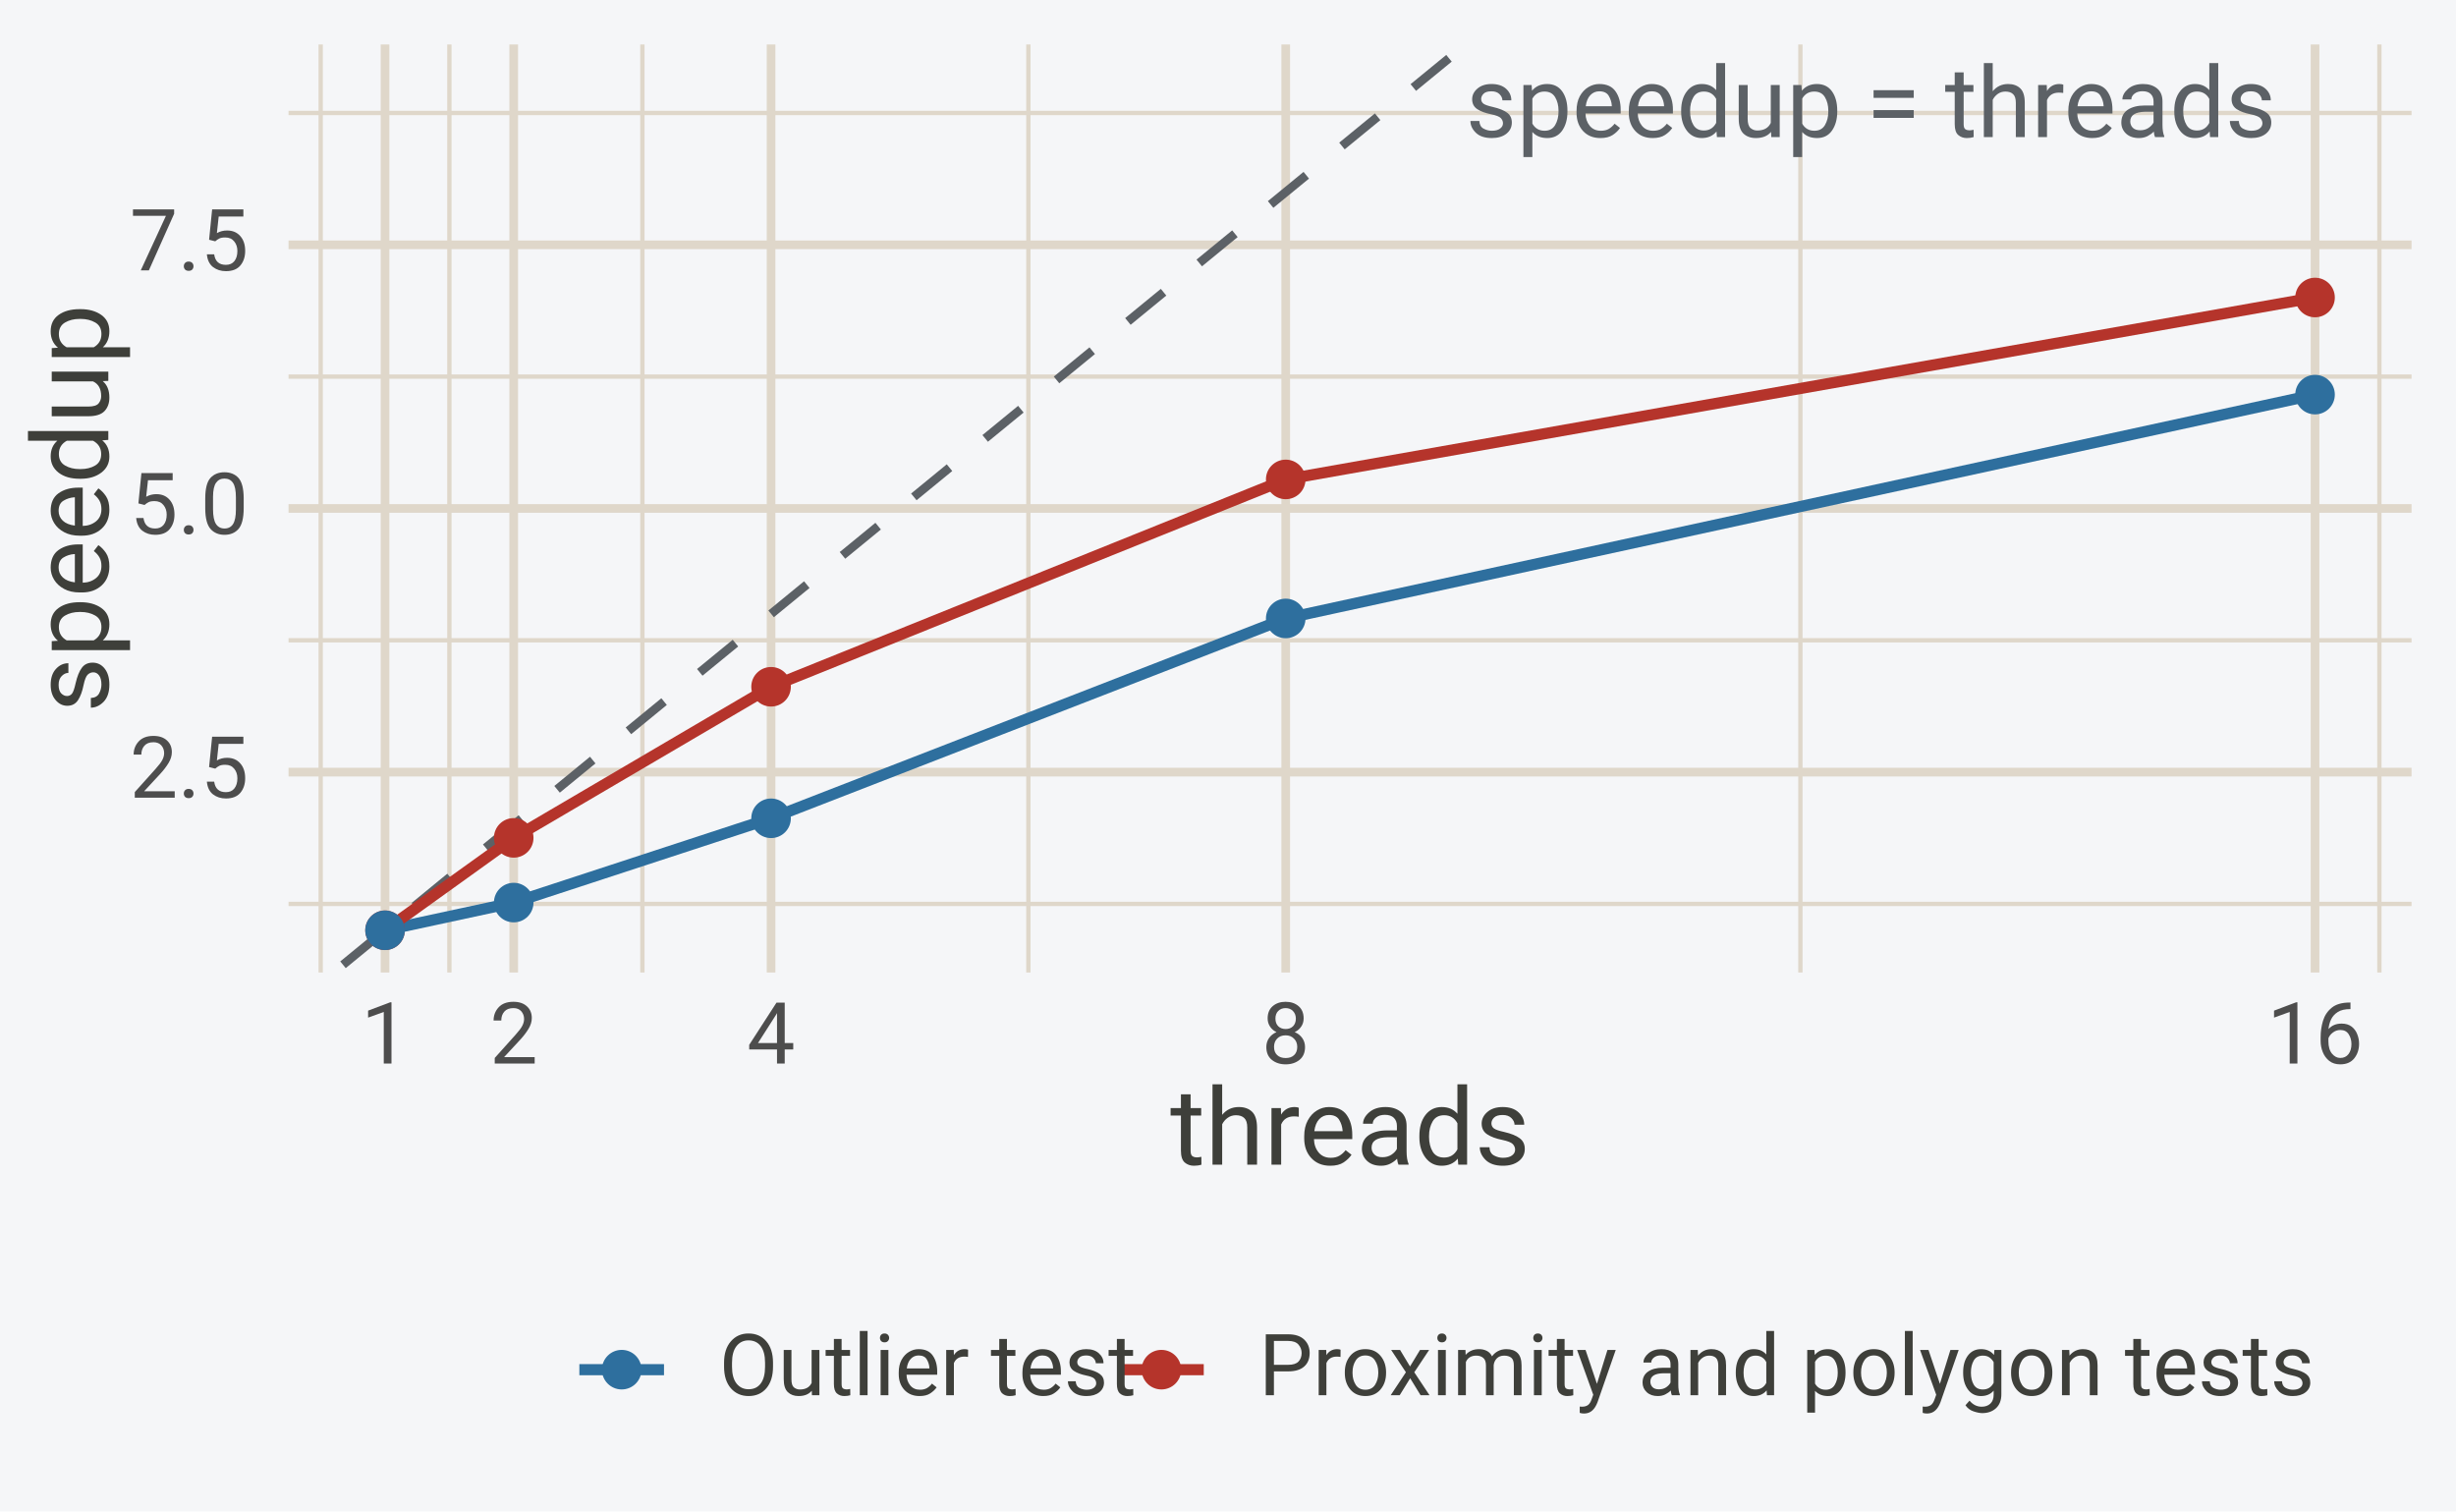
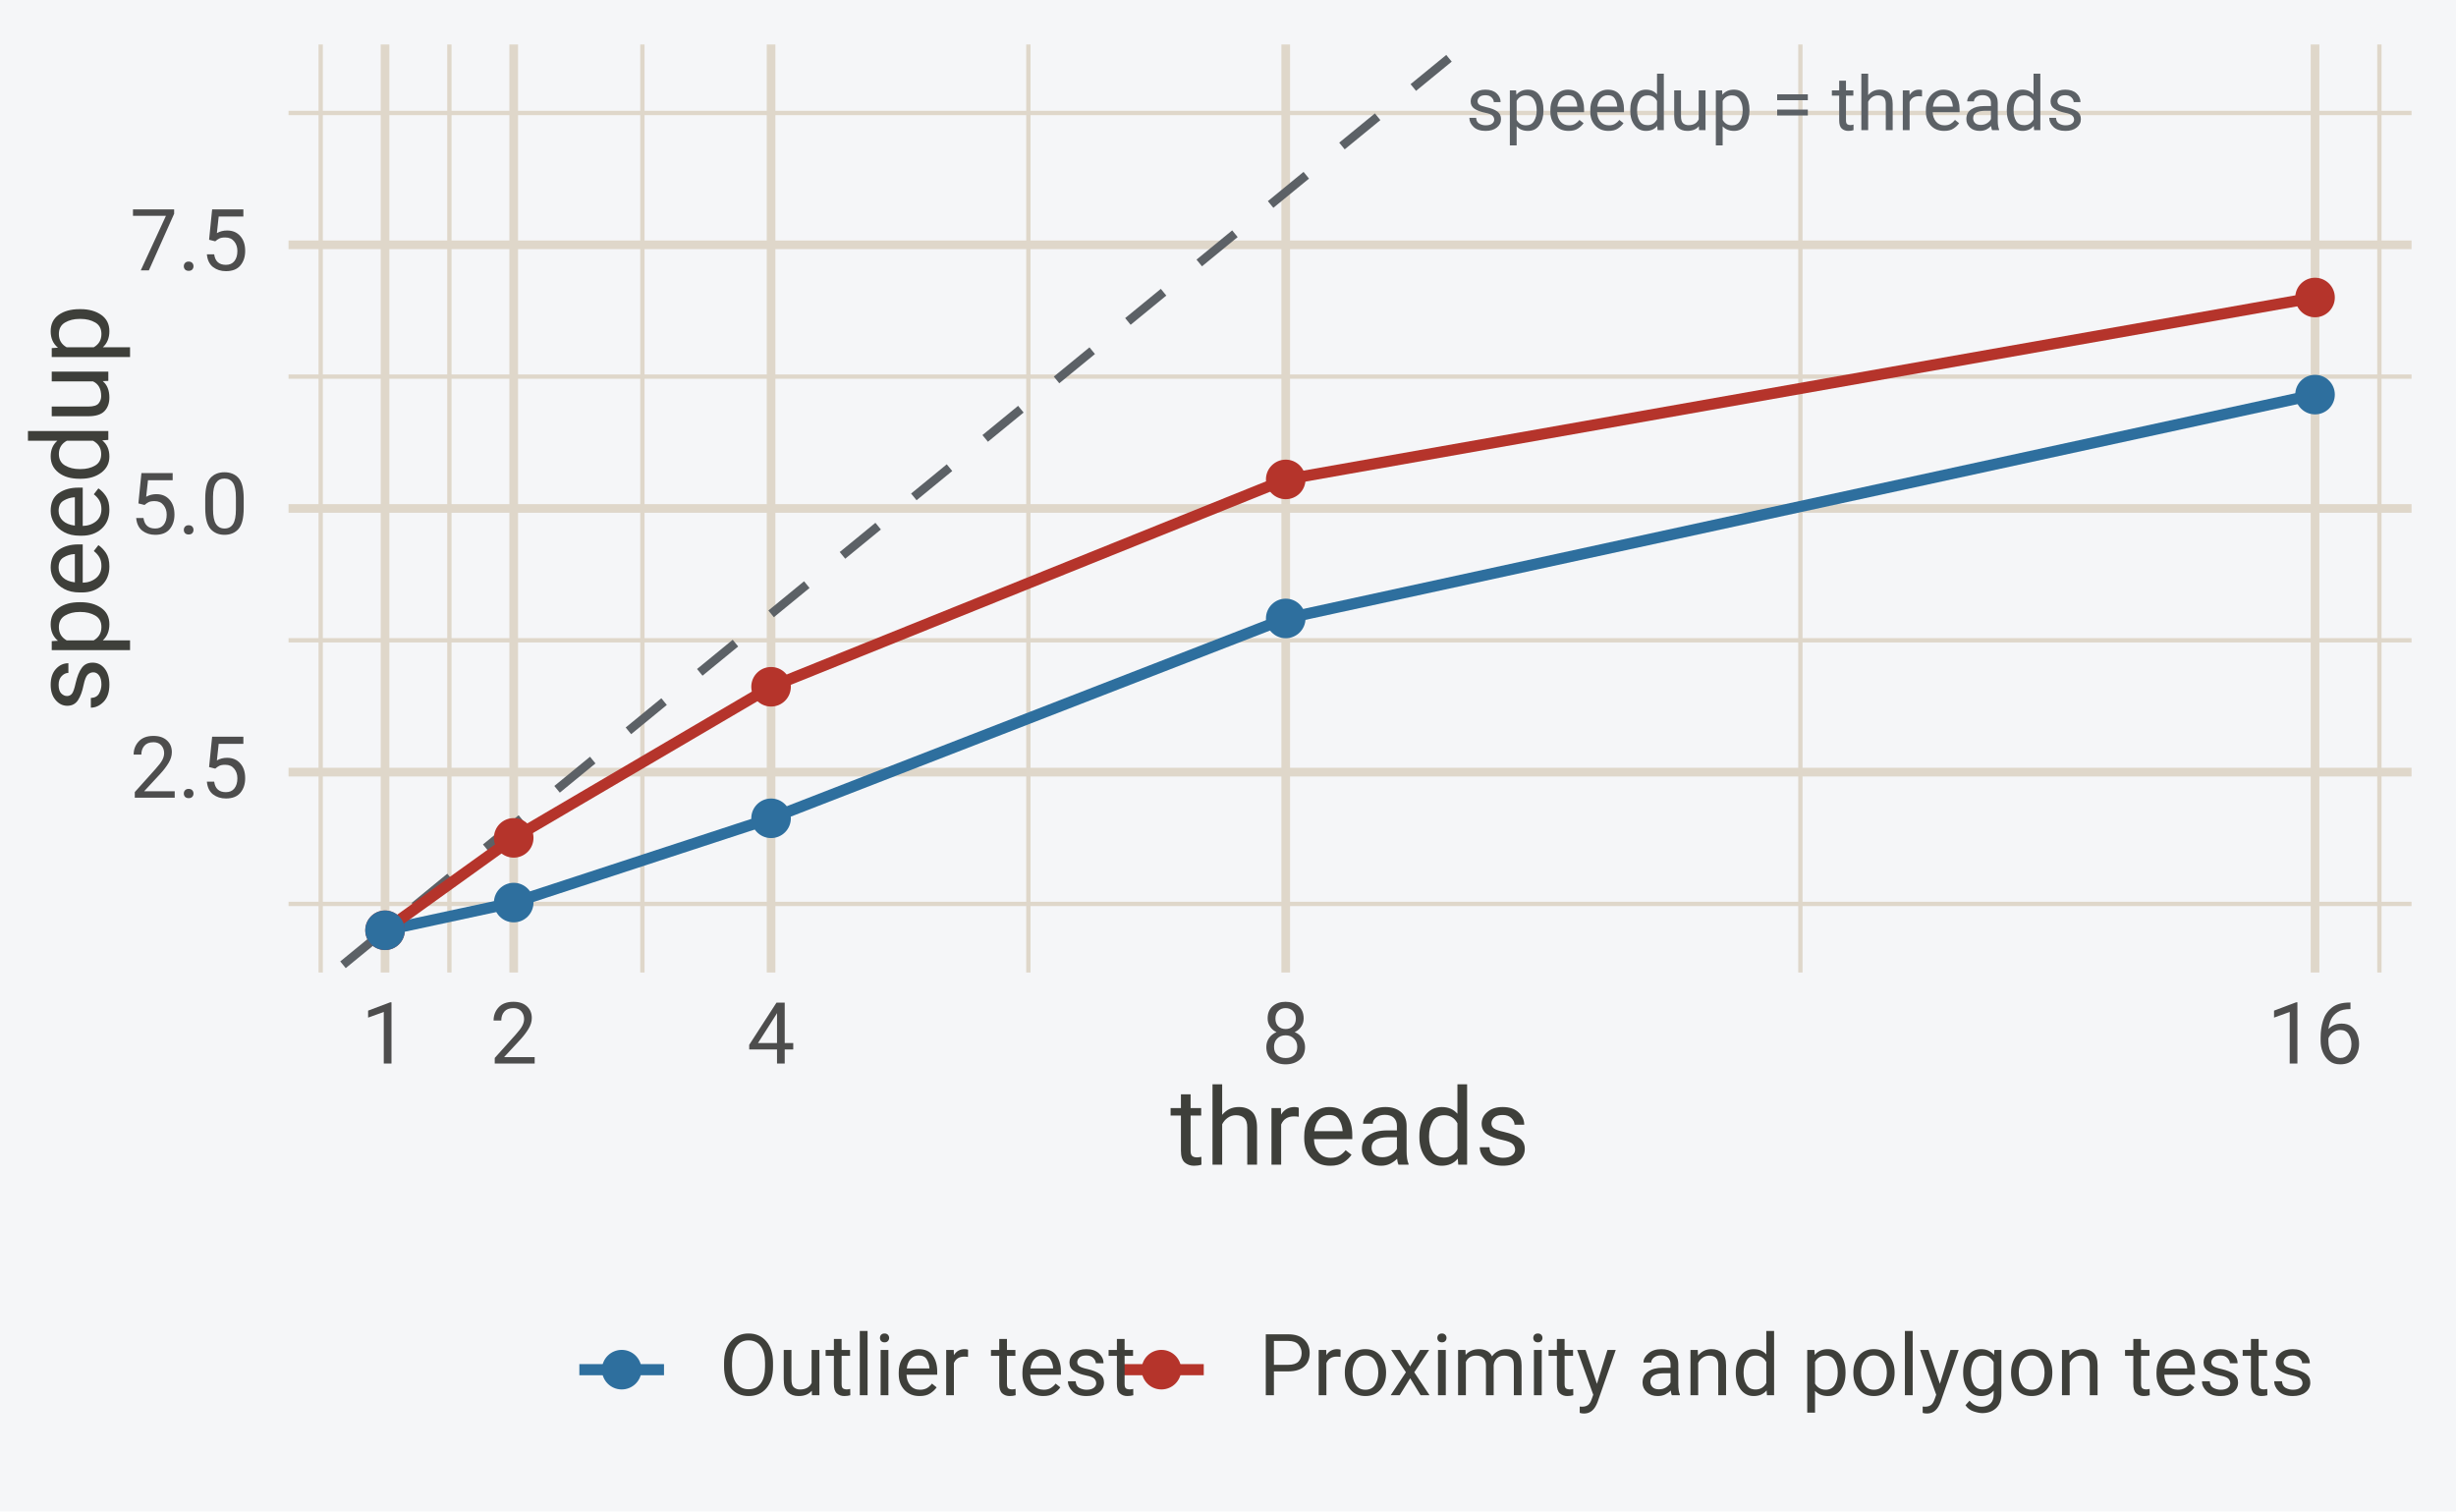
<svg xmlns="http://www.w3.org/2000/svg" width="468.00pt" height="288.00pt" viewBox="0 0 468.00 288.00">
  <g class="svglite">
    <defs>
      <style type="text/css">
    /* theme-aware-processed */
    .svglite line, .svglite polyline, .svglite polygon, .svglite path, .svglite circle {
      fill: none;
      stroke: #3E3F3A;
      stroke-linecap: round;
      stroke-linejoin: round;
      stroke-miterlimit: 10.00;
    }
    .svglite &gt; g &gt; rect {
      fill: none;
      stroke: #3E3F3A;
      stroke-linecap: round;
      stroke-linejoin: round;
      stroke-miterlimit: 10.00;
    }
    .svglite text {
      white-space: pre;
      fill: #3E3F3A;
    }
    .svglite g.glyphgroup path {
      fill: inherit;
      stroke: none;
    }
  </style>
    </defs>
    <rect class="svg-bg" width="100%" height="100%" style="stroke: none; fill: #F5F6F8;" />
    <defs>
      <clipPath id="cpMC4wMHw0NjguMDB8MC4wMHwyODguMDA=">
        <rect x="0.00" y="0.00" width="468.00" height="288.00" />
      </clipPath>
    </defs>
    <g clip-path="url(#cpMC4wMHw0NjguMDB8MC4wMHwyODguMDA=)">
      <rect x="0.00" y="0.00" width="468.00" height="288.00" style="stroke-width: 1.65; stroke: none;" /> fill: #F5F6F8;' /&gt;
</g>
    <defs>
      <clipPath id="cpNTQuOTh8NDU5LjUzfDguNDd8MTg1LjMw">
        <rect x="54.98" y="8.47" width="404.55" height="176.83" />
      </clipPath>
    </defs>
    <g clip-path="url(#cpNTQuOTh8NDU5LjUzfDguNDd8MTg1LjMw)">
      <rect x="54.98" y="8.47" width="404.55" height="176.83" style="stroke-width: 1.65; stroke: none;" /> fill: #F5F6F8;' /&gt;
<polyline points="54.98,172.24 459.53,172.24 " style="stroke-width: 0.82; stroke: #DFD7CA; stroke-linecap: butt;" />
      <polyline points="54.98,122.00 459.53,122.00 " style="stroke-width: 0.82; stroke: #DFD7CA; stroke-linecap: butt;" />
      <polyline points="54.98,71.76 459.53,71.76 " style="stroke-width: 0.82; stroke: #DFD7CA; stroke-linecap: butt;" />
      <polyline points="54.98,21.53 459.53,21.53 " style="stroke-width: 0.82; stroke: #DFD7CA; stroke-linecap: butt;" />
      <polyline points="61.11,185.30 61.11,8.47 " style="stroke-width: 0.82; stroke: #DFD7CA; stroke-linecap: butt;" />
      <polyline points="85.63,185.30 85.63,8.47 " style="stroke-width: 0.82; stroke: #DFD7CA; stroke-linecap: butt;" />
      <polyline points="122.41,185.30 122.41,8.47 " style="stroke-width: 0.82; stroke: #DFD7CA; stroke-linecap: butt;" />
      <polyline points="195.96,185.30 195.96,8.47 " style="stroke-width: 0.82; stroke: #DFD7CA; stroke-linecap: butt;" />
      <polyline points="343.07,185.30 343.07,8.47 " style="stroke-width: 0.82; stroke: #DFD7CA; stroke-linecap: butt;" />
      <polyline points="453.40,185.30 453.40,8.47 " style="stroke-width: 0.82; stroke: #DFD7CA; stroke-linecap: butt;" />
      <polyline points="54.98,147.12 459.53,147.12 " style="stroke-width: 1.65; stroke: #DFD7CA; stroke-linecap: butt;" />
      <polyline points="54.98,96.88 459.53,96.88 " style="stroke-width: 1.65; stroke: #DFD7CA; stroke-linecap: butt;" />
      <polyline points="54.98,46.65 459.53,46.65 " style="stroke-width: 1.65; stroke: #DFD7CA; stroke-linecap: butt;" />
      <polyline points="73.37,185.30 73.37,8.47 " style="stroke-width: 1.65; stroke: #DFD7CA; stroke-linecap: butt;" />
      <polyline points="97.89,185.30 97.89,8.47 " style="stroke-width: 1.65; stroke: #DFD7CA; stroke-linecap: butt;" />
      <polyline points="146.93,185.30 146.93,8.47 " style="stroke-width: 1.65; stroke: #DFD7CA; stroke-linecap: butt;" />
      <polyline points="245.00,185.30 245.00,8.47 " style="stroke-width: 1.65; stroke: #DFD7CA; stroke-linecap: butt;" />
      <polyline points="441.14,185.30 441.14,8.47 " style="stroke-width: 1.65; stroke: #DFD7CA; stroke-linecap: butt;" />
      <line x1="-152.19" y1="362.13" x2="495.08" y2="-168.36" style="stroke-width: 1.65; stroke: #5C6166; stroke-dasharray: 8.79,8.79; stroke-linecap: butt;" />
-       <text x="279.32" y="26.12" style="font-size: 1.565em;fill: #5C6166; font-family: &quot;Roboto&quot;, -apple-system, BlinkMacSystemFont, &quot;Segoe UI&quot;, system-ui, sans-serif;">speedup = threads</text>
+       <text x="279.32" y="24.80" style="font-size: 1.195em;fill: #5C6166; font-family: &quot;Roboto&quot;, -apple-system, BlinkMacSystemFont, &quot;Segoe UI&quot;, system-ui, sans-serif;">speedup = threads</text>
      <polyline points="73.37,177.26 97.89,171.98 146.93,155.92 245.00,117.84 441.14,75.19 " style="stroke-width: 2.13; stroke: #2E6F9E; stroke-linecap: butt;" />
      <polyline points="73.37,177.26 97.89,159.65 146.93,130.86 245.00,91.35 441.14,56.69 " style="stroke-width: 2.13; stroke: #B5342B; stroke-linecap: butt;" />
      <circle cx="73.37" cy="177.26" r="3.22" style="stroke-width: 1.10; stroke: #B5342B; fill: #B5342B;" />
      <circle cx="97.89" cy="159.65" r="3.22" style="stroke-width: 1.10; stroke: #B5342B; fill: #B5342B;" />
      <circle cx="146.93" cy="130.86" r="3.22" style="stroke-width: 1.10; stroke: #B5342B; fill: #B5342B;" />
      <circle cx="245.00" cy="91.35" r="3.22" style="stroke-width: 1.10; stroke: #B5342B; fill: #B5342B;" />
      <circle cx="441.14" cy="56.69" r="3.22" style="stroke-width: 1.10; stroke: #B5342B; fill: #B5342B;" />
      <circle cx="73.37" cy="177.26" r="3.22" style="stroke-width: 1.10; stroke: #2E6F9E; fill: #2E6F9E;" />
      <circle cx="97.89" cy="171.98" r="3.22" style="stroke-width: 1.10; stroke: #2E6F9E; fill: #2E6F9E;" />
      <circle cx="146.93" cy="155.92" r="3.22" style="stroke-width: 1.10; stroke: #2E6F9E; fill: #2E6F9E;" />
      <circle cx="245.00" cy="117.84" r="3.22" style="stroke-width: 1.10; stroke: #2E6F9E; fill: #2E6F9E;" />
      <circle cx="441.14" cy="75.19" r="3.22" style="stroke-width: 1.10; stroke: #2E6F9E; fill: #2E6F9E;" />
    </g>
    <g clip-path="url(#cpMC4wMHw0NjguMDB8MC4wMHwyODguMDA=)">
      <text x="47.36" y="151.99" text-anchor="end" style="font-size: 1.36em;fill: #4D4D4D; font-family: &quot;Roboto&quot;, -apple-system, BlinkMacSystemFont, &quot;Segoe UI&quot;, system-ui, sans-serif;">2.5</text>
      <text x="47.36" y="101.75" text-anchor="end" style="font-size: 1.36em;fill: #4D4D4D; font-family: &quot;Roboto&quot;, -apple-system, BlinkMacSystemFont, &quot;Segoe UI&quot;, system-ui, sans-serif;">5.0</text>
      <text x="47.36" y="51.51" text-anchor="end" style="font-size: 1.36em;fill: #4D4D4D; font-family: &quot;Roboto&quot;, -apple-system, BlinkMacSystemFont, &quot;Segoe UI&quot;, system-ui, sans-serif;">7.5</text>
      <text x="73.37" y="202.65" text-anchor="middle" style="font-size: 1.36em;fill: #4D4D4D; font-family: &quot;Roboto&quot;, -apple-system, BlinkMacSystemFont, &quot;Segoe UI&quot;, system-ui, sans-serif;">1</text>
      <text x="97.89" y="202.65" text-anchor="middle" style="font-size: 1.36em;fill: #4D4D4D; font-family: &quot;Roboto&quot;, -apple-system, BlinkMacSystemFont, &quot;Segoe UI&quot;, system-ui, sans-serif;">2</text>
      <text x="146.93" y="202.65" text-anchor="middle" style="font-size: 1.36em;fill: #4D4D4D; font-family: &quot;Roboto&quot;, -apple-system, BlinkMacSystemFont, &quot;Segoe UI&quot;, system-ui, sans-serif;">4</text>
      <text x="245.00" y="202.65" text-anchor="middle" style="font-size: 1.36em;fill: #4D4D4D; font-family: &quot;Roboto&quot;, -apple-system, BlinkMacSystemFont, &quot;Segoe UI&quot;, system-ui, sans-serif;">8</text>
      <text x="441.14" y="202.65" text-anchor="middle" style="font-size: 1.36em;fill: #4D4D4D; font-family: &quot;Roboto&quot;, -apple-system, BlinkMacSystemFont, &quot;Segoe UI&quot;, system-ui, sans-serif;">16</text>
      <text x="257.26" y="221.92" text-anchor="middle" style="font-size: 1.7em; font-family: &quot;Roboto&quot;, -apple-system, BlinkMacSystemFont, &quot;Segoe UI&quot;, system-ui, sans-serif;">threads</text>
      <text transform="translate(20.64,96.88) rotate(-90)" text-anchor="middle" style="font-size: 1.7em; font-family: &quot;Roboto&quot;, -apple-system, BlinkMacSystemFont, &quot;Segoe UI&quot;, system-ui, sans-serif;">speedup</text>
      <line x1="110.40" y1="260.98" x2="126.53" y2="260.98" style="stroke-width: 2.13; stroke: #2E6F9E; stroke-linecap: butt;" />
      <circle cx="118.47" cy="260.98" r="3.22" style="stroke-width: 1.10; stroke: #2E6F9E; fill: #2E6F9E;" />
      <line x1="213.25" y1="260.98" x2="229.38" y2="260.98" style="stroke-width: 2.13; stroke: #B5342B; stroke-linecap: butt;" />
      <circle cx="221.31" cy="260.98" r="3.22" style="stroke-width: 1.10; stroke: #B5342B; fill: #B5342B;" />
      <text x="137.02" y="265.85" style="font-size: 1.36em; font-family: &quot;Roboto&quot;, -apple-system, BlinkMacSystemFont, &quot;Segoe UI&quot;, system-ui, sans-serif;">Outlier test</text>
      <text x="239.86" y="265.85" style="font-size: 1.36em; font-family: &quot;Roboto&quot;, -apple-system, BlinkMacSystemFont, &quot;Segoe UI&quot;, system-ui, sans-serif;">Proximity and polygon tests</text>
    </g>
  </g>
</svg>
